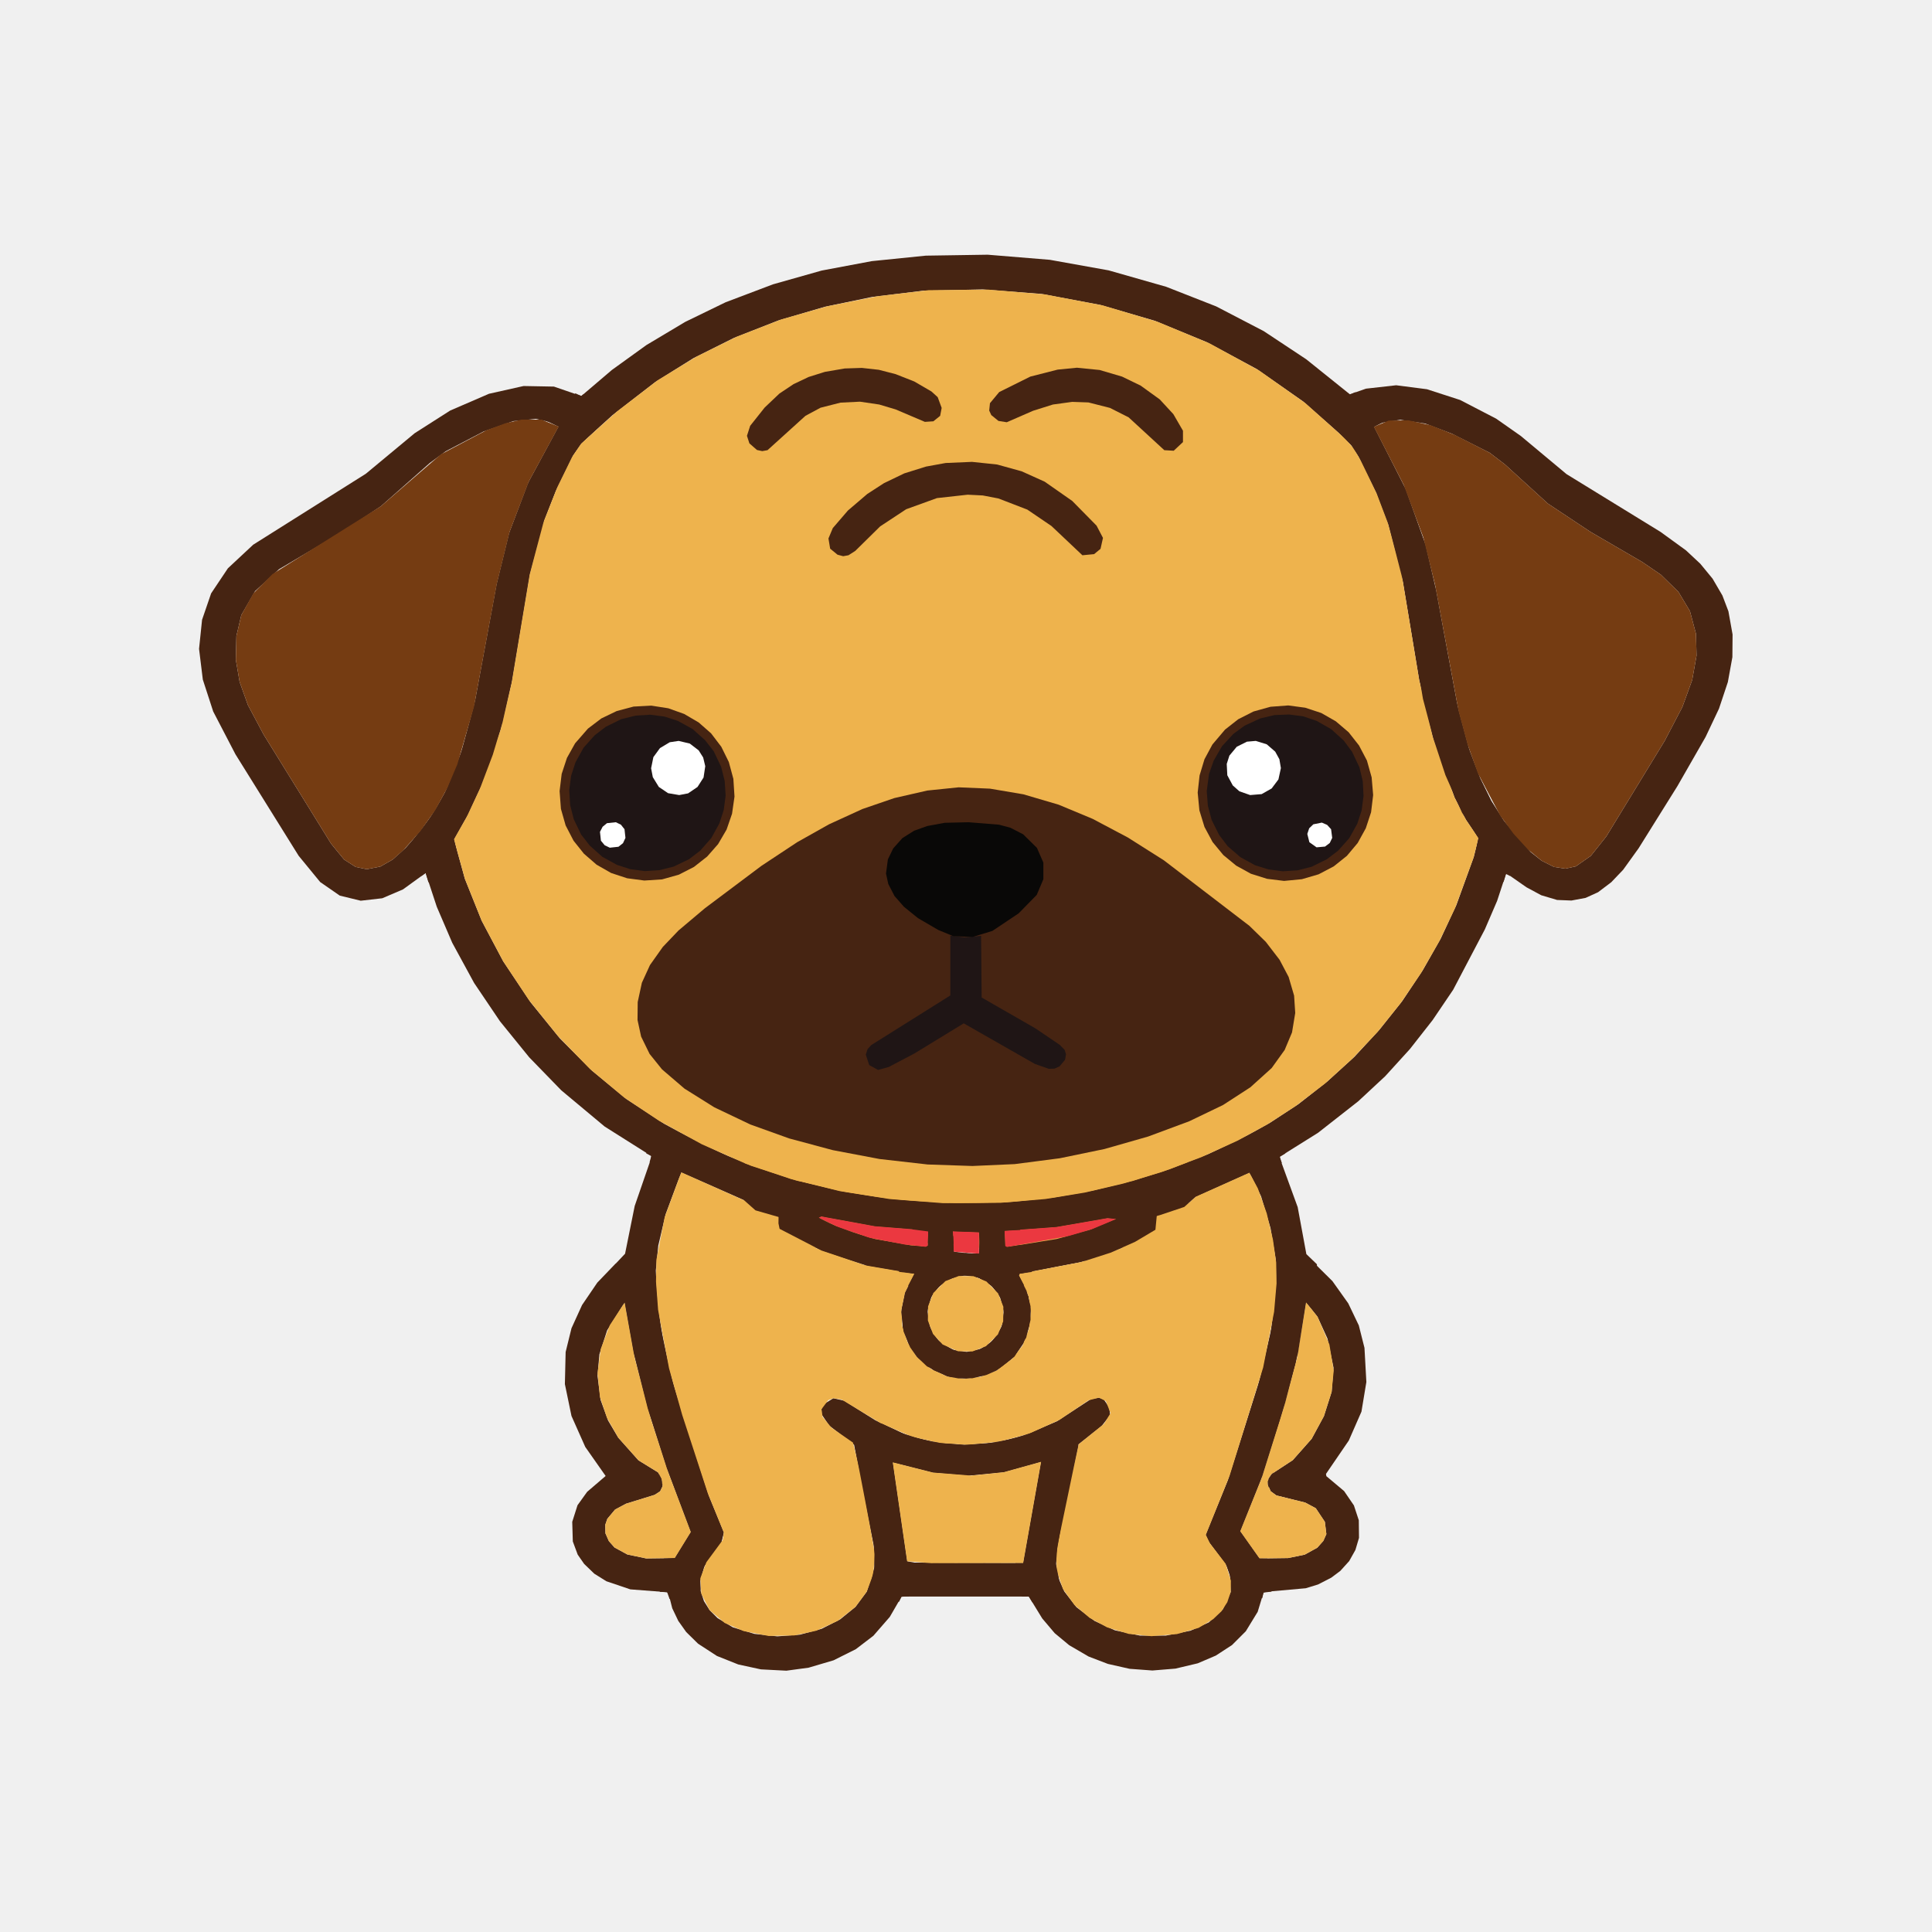
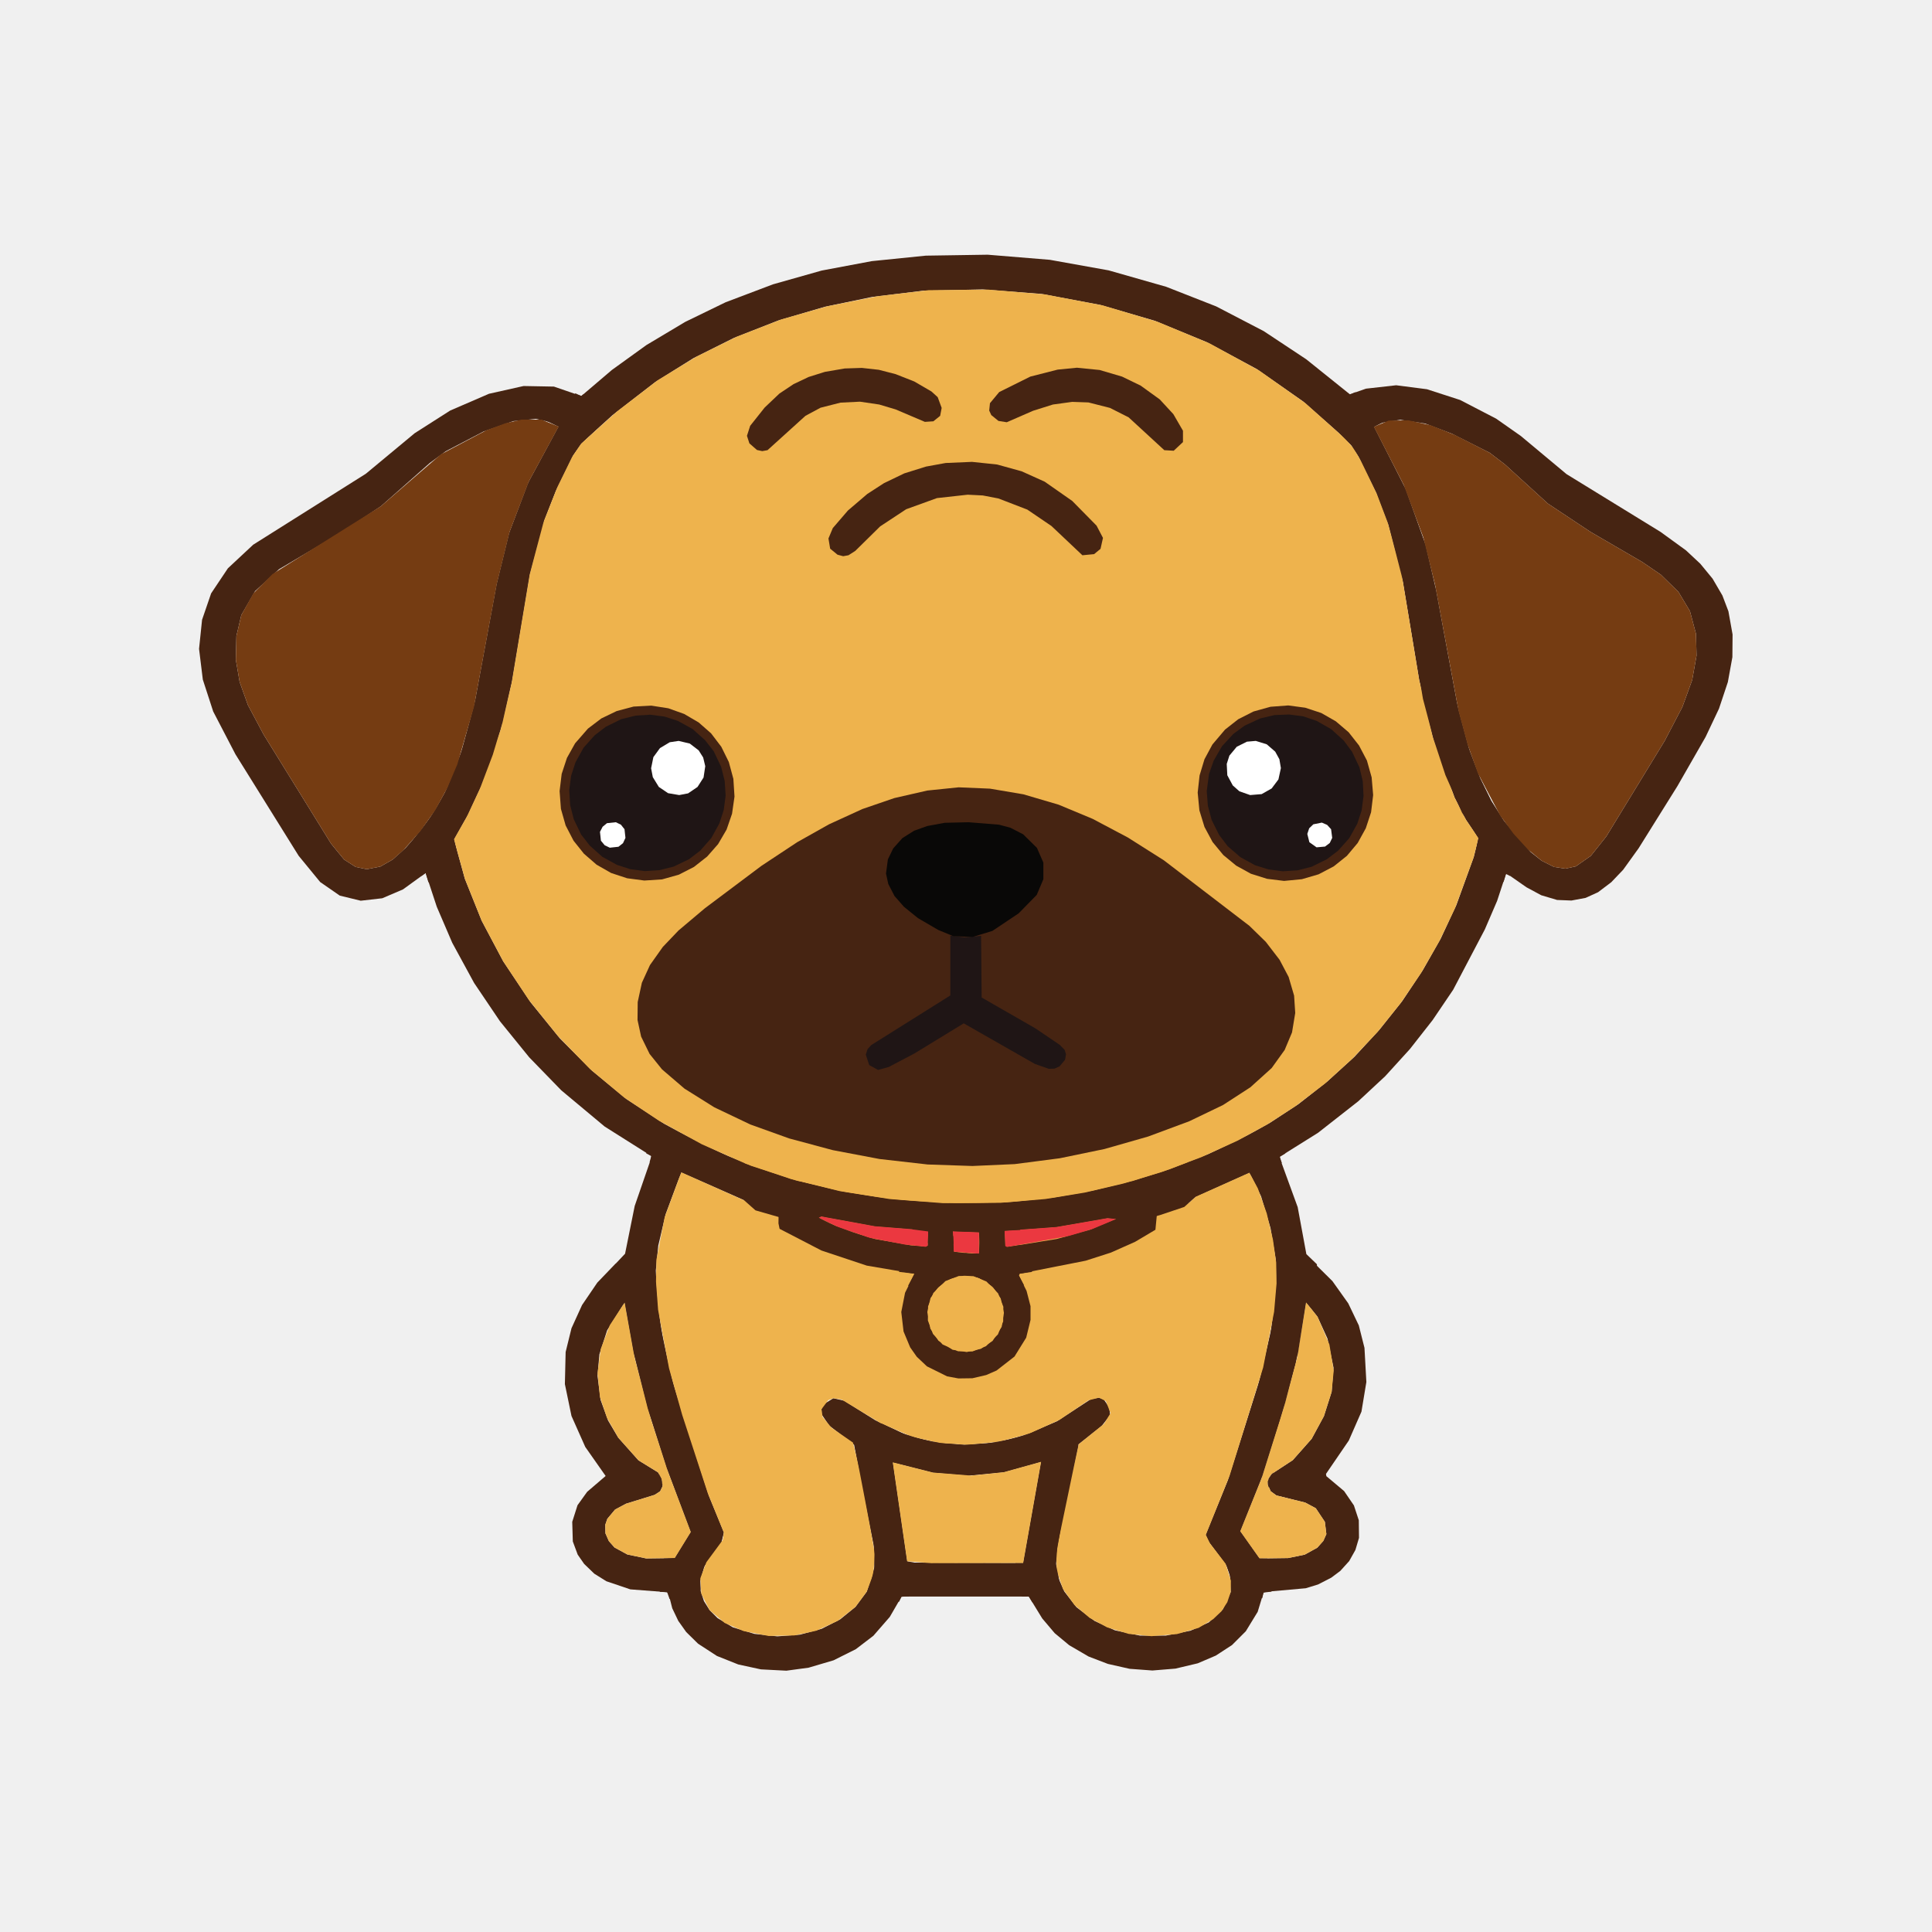
<svg xmlns="http://www.w3.org/2000/svg" width="1024" height="1024" viewBox="0 0 1024 1024">
  <g id="body">
    <path data-role="outline" fill="#462412" d="M326.2 669.8 L316.6 679.8 L308.5 691.7 L302.9 704.0 L299.8 716.6 L299.4 733.6 L302.9 750.5 L310.2 766.9 L321.0 782.3 L311.2 790.7 L306.1 797.8 L303.3 806.6 L303.6 817.0 L306.2 824.0 L309.6 828.9 L315.0 834.1 L321.4 838.1 L334.1 842.4 L353.6 843.9 L354.9 847.5 L362.3 846.8 L371.2 842.5 L371.2 836.5 L372.9 830.8 L382.3 817.6 L383.6 812.2 L375.6 792.7 L356.1 731.0 L349.8 701.6 L347.6 676.6 L342.6 672.2 L336.9 669.6 L330.7 668.9 L326.2 669.8ZM321.8 705.1 L331.1 690.3 L335.9 717.1 L343.3 746.4 L353.4 778.0 L366.2 812.0 L357.7 825.8 L342.5 826.0 L332.5 823.9 L325.7 820.2 L322.7 816.8 L320.9 812.7 L320.8 808.2 L321.9 805.0 L326.0 800.1 L331.8 797.0 L347.0 792.3 L349.9 790.4 L351.2 787.7 L350.6 783.8 L348.8 780.4 L338.4 774.0 L327.7 762.0 L322.3 752.9 L318.3 741.9 L316.7 729.2 L317.7 717.8 L321.8 705.1Z" />
    <path data-role="fur" fill="#eeb34d" d="M331.1 690.3 L323.2 702.4 L318.4 715.0 L316.7 727.8 L318.0 740.5 L321.7 751.5 L327.7 762.0 L338.4 774.0 L348.8 780.4 L350.6 783.8 L351.2 787.7 L349.9 790.4 L347.0 792.3 L331.8 797.0 L326.0 800.1 L321.9 805.0 L320.8 808.2 L320.9 812.7 L322.7 816.8 L325.7 820.2 L332.5 823.9 L342.5 826.0 L357.7 825.8 L366.2 812.0 L354.4 780.9 L345.0 752.2 L336.5 720.1 L331.1 690.3Z" />
    <path data-role="outline" fill="#462412" d="M669.0 847.1 L669.7 844.1 L670.9 843.7 L692.1 841.8 L698.6 839.8 L705.6 836.2 L710.4 832.6 L715.1 827.4 L718.4 821.5 L720.3 815.1 L720.2 805.8 L717.6 797.9 L712.4 790.3 L703.0 782.4 L702.8 781.2 L714.9 763.5 L721.6 748.2 L724.2 732.5 L723.2 714.4 L720.2 702.5 L714.6 690.8 L706.2 679.0 L696.2 669.1 L686.0 669.7 L680.4 672.3 L676.7 675.5 L674.5 701.2 L668.3 729.1 L651.2 783.6 L639.1 813.5 L640.5 816.8 L650.3 830.1 L652.2 836.3 L652.5 841.3 L661.2 846.5 L669.0 847.1ZM686.7 722.9 L692.2 690.2 L698.3 697.9 L703.6 709.5 L706.8 724.9 L705.8 737.7 L701.7 750.6 L695.2 762.6 L685.2 773.9 L673.9 781.3 L672.3 783.7 L671.9 786.8 L673.5 790.4 L676.5 792.6 L691.8 796.4 L697.4 799.4 L702.2 806.6 L703.0 813.1 L701.4 816.7 L698.2 820.3 L691.5 824.0 L682.7 825.8 L667.5 826.0 L657.3 811.6 L668.0 785.0 L678.2 753.5 L686.7 722.9Z" />
    <path data-role="fur" fill="#eeb34d" d="M692.2 690.2 L687.4 720.0 L680.3 746.3 L668.6 783.6 L657.3 811.6 L667.5 826.0 L682.7 825.8 L691.5 824.0 L698.2 820.3 L701.4 816.7 L703.0 813.1 L702.2 806.6 L697.4 799.4 L691.8 796.4 L676.5 792.6 L673.5 790.4 L671.9 786.8 L672.3 783.7 L673.9 781.3 L685.2 773.9 L695.2 762.6 L701.7 750.6 L705.8 737.7 L706.9 726.4 L704.6 712.6 L698.3 697.9 L692.2 690.2Z" />
    <path data-role="outline" fill="#462412" d="M342.5 611.3 L345.2 612.7 L345.1 614.0 L336.4 639.2 L331.3 664.5 L326.3 669.8 L327.3 694.9 L331.1 690.3 L335.9 717.1 L343.3 746.4 L353.4 778.0 L366.2 812.0 L357.7 825.8 L351.8 826.1 L349.8 835.4 L349.7 843.7 L353.6 843.9 L354.4 844.9 L356.3 852.4 L359.5 859.1 L363.7 865.0 L370.0 871.2 L380.0 877.7 L391.3 882.2 L403.3 884.8 L416.8 885.5 L428.6 883.9 L441.8 880.0 L453.6 874.1 L462.9 867.0 L471.6 857.0 L477.8 846.3 L481.7 846.1 L484.9 832.4 L485.2 828.3 L480.8 827.5 L473.2 775.1 L494.5 780.5 L513.2 782.1 L532.0 780.3 L551.8 774.8 L542.3 828.4 L538.2 828.4 L539.8 840.3 L541.7 846.2 L545.3 846.2 L552.4 857.8 L559.0 865.6 L566.7 872.0 L577.0 878.0 L587.2 881.9 L598.7 884.5 L610.8 885.4 L623.0 884.4 L634.8 881.6 L644.4 877.5 L653.0 871.9 L660.3 864.6 L666.6 854.3 L669.7 844.1 L673.9 843.6 L674.0 837.7 L671.7 826.1 L667.5 826.0 L657.3 811.6 L669.1 782.2 L681.2 743.4 L688.0 717.0 L692.2 690.2 L696.9 695.6 L697.9 684.6 L698.0 670.1 L692.4 664.7 L687.8 639.8 L678.5 614.3 L678.3 613.1 L681.3 611.3 L675.3 604.6 L670.0 601.6 L664.4 600.2 L641.0 611.5 L616.3 621.0 L602.7 632.4 L587.6 641.1 L573.3 646.5 L555.7 650.8 L587.0 645.6 L591.7 646.1 L580.1 651.1 L561.4 656.4 L532.8 661.1 L532.4 655.2 L527.4 658.0 L523.0 662.6 L520.8 666.3 L519.1 671.0 L518.6 677.0 L525.1 681.0 L529.8 686.8 L532.0 694.2 L531.3 701.9 L528.9 707.3 L523.8 712.7 L518.5 715.5 L512.4 716.6 L506.4 715.9 L499.6 712.6 L495.4 708.2 L492.1 701.4 L491.6 693.9 L493.9 686.7 L498.7 680.8 L506.1 676.8 L505.9 671.6 L503.9 665.4 L500.2 660.2 L496.9 657.4 L492.0 654.9 L491.8 660.3 L490.9 660.9 L477.9 659.4 L459.7 655.7 L441.7 649.4 L433.9 645.4 L435.3 644.7 L465.0 650.0 L450.9 645.8 L437.9 640.4 L419.7 630.0 L411.8 622.7 L385.7 612.8 L359.4 599.9 L354.0 601.0 L348.3 604.1 L343.7 608.7 L342.5 611.3ZM352.8 643.6 L361.1 621.3 L394.1 635.9 L405.4 646.1 L412.8 651.1 L425.9 658.5 L439.5 664.5 L460.8 671.1 L484.7 675.1 L479.7 685.2 L477.8 693.9 L478.5 704.2 L481.7 712.8 L486.9 720.2 L495.1 726.6 L503.5 729.9 L512.4 730.7 L522.7 728.8 L530.9 724.8 L537.7 719.0 L542.7 711.7 L545.6 702.8 L546.4 693.7 L545.1 686.9 L540.0 676.0 L540.4 675.1 L572.6 669.0 L595.3 661.2 L615.2 649.9 L633.0 634.7 L662.2 621.5 L668.4 634.1 L673.4 650.9 L676.2 667.7 L676.4 683.3 L673.4 707.1 L666.7 735.0 L650.7 785.1 L639.1 813.5 L641.3 818.0 L649.6 828.8 L651.9 834.7 L652.3 843.8 L648.2 852.9 L640.7 859.9 L631.0 864.3 L617.9 866.9 L604.2 866.9 L590.9 864.1 L580.1 859.1 L570.5 851.8 L564.1 843.5 L561.1 836.7 L559.6 828.5 L563.7 801.2 L571.7 765.5 L583.9 755.8 L588.4 750.1 L587.9 745.9 L585.0 741.7 L582.5 740.8 L578.3 741.5 L560.2 753.3 L542.3 761.0 L527.7 764.5 L511.2 765.8 L494.8 764.3 L480.3 760.5 L464.0 752.8 L447.4 742.4 L441.7 741.1 L436.7 744.2 L435.4 746.9 L435.5 749.7 L439.5 755.6 L452.7 765.8 L463.1 818.9 L463.4 831.3 L459.4 843.6 L453.4 851.7 L445.3 858.3 L435.5 863.3 L424.0 866.4 L412.0 867.3 L399.9 866.0 L388.4 862.5 L380.3 857.6 L376.1 853.4 L373.1 848.6 L371.4 843.4 L371.1 837.9 L373.6 829.4 L382.3 817.6 L383.6 812.2 L375.6 792.7 L358.5 739.8 L351.9 713.4 L348.3 689.7 L347.6 673.4 L348.9 660.2 L352.8 643.6ZM351.2 787.4 L350.6 783.8 L349.1 780.9 L351.2 787.4ZM674.9 780.3 L671.9 785.2 L672.3 788.4 L674.9 780.3Z" />
    <path data-role="fur" fill="#eeb34d" d="M403.4 561.3 L397.7 582.1 L394.6 600.2 L394.4 636.2 L361.1 621.3 L352.3 645.1 L347.9 667.7 L347.7 679.3 L348.8 694.2 L354.6 725.2 L361.6 750.0 L375.1 791.3 L383.6 812.2 L383.1 816.2 L374.4 828.0 L371.2 836.5 L371.7 844.7 L376.1 853.4 L384.1 860.2 L394.1 864.5 L407.4 867.1 L421.1 866.8 L432.7 864.3 L444.0 859.1 L453.4 851.7 L459.4 843.6 L462.9 834.2 L463.7 823.7 L456.7 783.3 L452.1 764.6 L440.7 756.7 L436.0 751.0 L435.4 746.9 L439.0 742.1 L441.7 741.1 L446.1 741.8 L466.6 754.2 L483.1 761.4 L497.8 764.8 L512.7 765.8 L529.2 764.2 L545.2 760.0 L561.5 752.6 L576.9 742.2 L582.5 740.8 L586.1 742.6 L588.6 749.0 L585.1 754.7 L571.7 765.5 L563.7 801.2 L559.9 823.4 L560.0 832.3 L563.4 842.2 L569.5 850.7 L577.5 857.5 L586.7 862.5 L598.2 866.0 L610.3 867.2 L623.8 866.1 L635.3 862.8 L643.1 858.1 L647.4 854.0 L650.5 849.2 L652.3 843.8 L652.4 837.8 L649.6 828.8 L641.3 818.0 L639.1 813.5 L651.7 782.2 L669.5 724.8 L675.3 695.3 L676.6 680.3 L676.4 669.1 L674.7 657.1 L671.4 643.1 L666.7 629.9 L662.2 621.5 L633.8 634.2 L629.7 637.9 L629.4 598.7 L625.4 577.0 L620.1 561.5 L403.4 561.3ZM595.2 661.3 L572.6 669.0 L540.4 675.1 L540.0 676.0 L545.1 686.9 L546.4 695.1 L545.3 704.5 L542.0 713.1 L536.7 720.0 L528.2 726.4 L519.8 729.7 L511.0 730.8 L502.0 729.5 L493.8 725.8 L485.9 719.1 L481.0 711.4 L478.2 702.8 L477.8 693.9 L479.7 685.2 L484.7 675.1 L457.9 670.4 L431.8 661.3 L595.2 661.3Z" />
+     <path data-role="fur" fill="#eeb34d" d="M478.4 678.4 L474.3 690.2 L474.0 701.7 L477.3 713.0 L482.8 721.6 L490.4 728.4 L500.8 733.3 L511.0 734.8 L522.3 733.2 L530.1 729.9 L537.2 725.0 L542.8 719.1 L547.0 711.9 L549.6 703.6 L550.4 695.0 L549.3 687.1 L545.8 678.3 L564.8 674.9 L580.6 670.9 L594.3 666.0 L606.1 660.3 L616.0 653.6 L617.2 646.5 L616.1 638.9 L614.0 633.9 L610.1 628.3 L604.4 623.8 L600.0 622.0 L563.9 630.0 L530.1 633.6 L503.0 633.8 L476.3 632.0 L450.1 628.2 L424.0 622.3 L418.7 624.9 L413.7 629.9 L410.0 636.5 L408.7 641.7 L408.8 649.7 L410.7 654.5 L425.5 662.7 L440.9 669.3 L459.9 675.0 L478.4 678.4Z" />
    <path data-role="outline" fill="#462412" d="M476.5 849.0 L477.8 846.3 L479.2 846.2 L545.3 846.2 L547.2 849.3 L552.4 847.4 L557.5 843.6 L561.5 838.0 L559.7 829.3 L560.4 819.5 L571.5 766.2 L567.6 760.2 L562.7 756.3 L558.2 754.4 L546.6 759.5 L535.1 763.0 L523.2 765.1 L511.2 765.8 L499.3 765.0 L487.5 762.7 L477.5 759.4 L467.2 754.5 L458.4 759.5 L453.2 767.5 L463.4 820.5 L463.6 829.9 L461.9 837.7 L465.2 842.2 L469.1 845.6 L476.5 849.0ZM480.8 827.5 L473.2 775.1 L494.5 780.5 L513.2 782.1 L532.0 780.3 L551.8 774.8 L542.3 828.4 L481.7 828.2 L480.8 827.5Z" />
    <path data-role="fur" fill="#eeb34d" d="M473.2 775.1 L480.8 827.5 L493.6 828.5 L542.3 828.4 L551.8 774.8 L532.0 780.3 L514.7 782.1 L494.5 780.5 L473.2 775.1Z" />
  </g>
  <g id="neck-accessory">
    <path data-role="outline" fill="#462412" d="M507.4 637.8 L484.8 636.8 L464.0 634.5 L443.6 631.0 L424.1 626.3 L418.1 630.9 L414.6 636.1 L412.7 642.1 L412.6 648.4 L413.2 651.3 L435.4 662.8 L459.4 670.8 L484.7 675.1 L481.3 681.5 L493.1 682.3 L498.5 680.9 L504.9 677.2 L509.0 673.1 L512.0 667.3 L512.8 664.3 L505.5 663.4 L505.0 652.6 L513.5 652.9 L512.0 644.7 L507.4 637.8ZM437.2 647.5 L433.9 645.4 L435.3 644.7 L463.7 649.9 L491.2 652.1 L492.0 652.7 L491.8 660.3 L490.9 660.9 L482.5 660.0 L463.8 656.7 L451.7 653.2 L437.2 647.5Z" />
    <path data-role="collar" fill="#eb3840" d="M433.9 645.4 L444.7 650.6 L461.1 656.1 L479.4 659.6 L490.9 660.9 L491.8 660.3 L492.0 652.7 L491.2 652.1 L463.7 649.9 L435.3 644.7 L433.9 645.4Z" />
    <path data-role="outline" fill="#462412" d="M599.8 626.1 L579.3 631.1 L558.6 634.8 L537.8 637.1 L516.5 637.9 L512.5 644.2 L510.9 652.9 L518.9 653.1 L519.4 663.5 L518.9 664.5 L511.4 664.2 L513.9 671.3 L518.6 677.2 L525.3 681.2 L533.6 682.5 L542.8 681.3 L540.0 676.0 L540.4 675.1 L575.4 668.2 L588.8 663.9 L601.6 658.2 L612.4 651.8 L613.1 644.5 L611.7 638.2 L608.4 632.5 L603.9 628.3 L599.8 626.1ZM532.8 661.1 L532.4 652.3 L559.9 650.3 L587.0 645.6 L591.7 646.1 L577.2 652.1 L560.0 656.7 L532.8 661.1Z" />
    <path data-role="collar" fill="#eb3840" d="M532.4 652.3 L532.8 661.1 L567.2 655.0 L580.1 651.1 L591.7 646.1 L587.0 645.6 L559.9 650.3 L532.4 652.3Z" />
    <path data-role="outline" fill="#462412" d="M533.3 637.4 L512.0 637.9 L490.1 637.2 L485.6 643.5 L483.6 651.6 L492.0 652.7 L491.8 660.3 L490.9 660.9 L483.9 660.2 L485.1 670.0 L490.3 678.5 L496.5 683.0 L502.4 678.3 L509.7 676.1 L514.4 676.2 L520.2 677.8 L524.0 680.1 L527.9 683.9 L533.3 680.3 L537.3 675.5 L539.5 670.9 L540.8 659.9 L532.8 661.1 L532.4 652.3 L540.8 651.9 L538.1 643.4 L533.3 637.4ZM505.5 663.4 L505.0 652.6 L518.9 653.1 L519.5 654.1 L518.9 664.5 L506.5 664.1 L505.5 663.4Z" />
    <path data-role="collar" fill="#eb3840" d="M505.0 652.6 L505.5 663.4 L518.9 664.5 L518.9 653.1 L505.0 652.6Z" />
    <path data-role="outline" fill="#462412" d="M496.1 657.6 L484.2 664.9 L476.4 674.1 L484.7 675.1 L479.7 685.2 L477.7 695.4 L478.9 705.7 L482.4 714.1 L485.9 719.1 L491.3 724.2 L502.0 729.5 L508.0 730.6 L515.4 730.5 L522.7 728.8 L528.2 726.4 L537.7 719.0 L543.9 709.0 L546.2 699.6 L546.2 692.3 L544.1 684.2 L540.0 676.0 L540.4 675.1 L547.1 674.1 L542.0 667.5 L536.3 662.5 L529.7 658.6 L522.4 655.9 L519.4 655.2 L518.9 664.5 L506.5 664.1 L505.5 663.4 L505.2 655.1 L496.1 657.6ZM503.8 677.7 L511.3 676.0 L518.8 677.2 L526.2 682.0 L530.4 688.2 L532.1 695.8 L530.9 703.3 L526.1 710.7 L519.9 714.9 L512.4 716.6 L504.9 715.4 L497.4 710.6 L493.1 704.2 L491.5 695.4 L493.2 688.0 L497.6 681.8 L503.8 677.7Z" />
    <path data-role="collar" fill="#eeb34d" d="M508.2 676.3 L501.1 679.0 L494.7 685.3 L491.9 692.4 L491.8 699.9 L494.5 707.0 L499.6 712.6 L507.8 716.2 L515.4 716.3 L522.6 713.5 L528.9 707.3 L531.7 700.4 L531.8 692.6 L529.0 685.5 L522.8 679.2 L515.9 676.4 L508.2 676.3Z" />
  </g>
  <g id="head">
    <path data-role="outline" fill="#462412" d="M490.7 135.5 L462.1 138.4 L435.5 143.4 L409.7 150.7 L384.6 160.2 L363.2 170.6 L342.6 182.9 L324.3 196.1 L308.1 209.9 L305.0 208.5 L291.1 221.8 L290.0 223.3 L296.1 226.1 L279.7 256.6 L269.7 283.4 L263.3 309.6 L252.1 370.3 L245.3 396.5 L235.8 420.3 L228.2 433.2 L219.1 444.9 L219.3 447.3 L223.4 464.3 L225.6 462.7 L231.5 480.6 L239.7 499.7 L251.3 521.0 L265.0 541.3 L280.5 560.4 L297.5 577.9 L320.5 597.1 L345.2 612.7 L344.3 616.0 L359.7 624.4 L361.1 621.3 L394.1 635.9 L400.4 641.5 L428.5 649.6 L458.9 655.5 L443.2 650.0 L433.9 645.4 L435.3 644.7 L463.7 649.9 L491.2 652.1 L492.0 652.7 L491.8 658.8 L505.4 659.3 L505.0 652.6 L518.9 653.1 L519.4 659.3 L532.4 658.9 L532.4 652.3 L559.9 650.3 L587.0 645.6 L591.7 646.1 L578.6 651.6 L564.4 655.7 L590.0 650.8 L614.9 644.0 L627.7 639.7 L633.8 634.2 L662.2 621.5 L664.1 624.5 L679.4 616.4 L678.3 613.1 L698.6 600.4 L719.9 583.7 L734.2 570.4 L747.3 556.0 L759.3 540.7 L770.2 524.6 L787.0 492.6 L793.5 477.5 L798.2 463.2 L800.4 464.3 L804.1 452.3 L805.1 445.3 L797.6 435.9 L790.4 424.5 L784.5 412.5 L779.1 398.7 L771.7 371.1 L761.1 312.8 L755.2 287.8 L744.6 258.4 L728.2 226.2 L733.8 223.5 L727.2 216.4 L718.3 207.9 L715.6 209.1 L692.3 190.4 L669.8 175.5 L644.6 162.4 L618.1 152.0 L587.6 143.3 L556.4 137.7 L523.5 135.0 L490.7 135.5ZM489.2 154.1 L520.8 153.4 L552.1 155.8 L583.1 161.6 L612.0 170.0 L639.7 181.4 L666.1 195.6 L690.7 212.8 L712.1 231.7 L716.9 236.7 L721.7 244.8 L729.6 261.3 L735.5 276.7 L742.9 304.2 L752.2 360.4 L759.4 390.5 L770.9 422.6 L777.0 434.5 L783.6 444.2 L781.1 454.3 L771.9 479.7 L763.6 497.5 L754.0 514.4 L743.2 530.6 L731.1 545.8 L717.9 560.1 L703.5 573.2 L688.2 585.2 L673.1 595.1 L657.3 603.9 L639.6 612.1 L620.0 619.7 L599.8 626.1 L579.3 631.1 L558.6 634.8 L531.8 637.5 L502.9 637.7 L474.4 635.8 L447.9 631.9 L422.0 625.7 L398.1 617.9 L374.8 607.9 L352.0 595.6 L332.0 582.5 L313.8 567.5 L296.7 550.3 L281.2 531.2 L266.7 509.5 L255.3 488.0 L246.4 465.8 L240.6 444.8 L247.2 433.2 L254.2 418.3 L265.2 387.1 L271.1 362.2 L280.7 304.5 L287.4 278.4 L295.7 257.4 L303.0 242.5 L308.0 235.1 L324.7 220.0 L347.3 202.5 L367.6 189.8 L389.0 179.1 L412.7 169.8 L437.2 162.6 L462.2 157.4 L489.2 154.1Z" />
    <path data-role="fur" fill="#eeb34d" d="M492.2 153.8 L465.2 157.0 L438.6 162.3 L414.1 169.3 L390.4 178.5 L369.0 189.1 L348.5 201.6 L327.0 218.1 L308.0 235.1 L303.0 242.5 L295.7 257.4 L287.4 278.4 L280.7 304.5 L271.1 362.2 L265.2 387.1 L254.2 418.3 L247.2 433.2 L240.6 444.8 L246.4 465.8 L255.3 488.0 L266.7 509.5 L280.3 530.0 L295.7 549.1 L312.6 566.5 L330.8 581.7 L349.4 594.1 L372.0 606.5 L395.3 616.8 L419.2 624.9 L445.0 631.3 L471.4 635.5 L499.8 637.7 L530.3 637.5 L554.1 635.5 L574.9 632.1 L595.4 627.3 L615.7 621.2 L636.8 613.3 L655.9 604.6 L671.8 595.9 L686.9 586.1 L702.4 574.2 L716.8 561.1 L730.1 547.0 L742.3 531.8 L753.2 515.7 L762.9 498.8 L771.3 481.1 L781.1 454.3 L783.6 444.2 L777.0 434.5 L770.9 422.6 L759.4 390.5 L752.2 360.4 L742.9 304.2 L735.5 276.7 L730.2 262.7 L722.5 246.3 L717.6 237.8 L713.2 232.7 L691.9 213.7 L667.4 196.4 L641.1 182.0 L613.4 170.5 L584.6 161.9 L553.6 156.0 L523.7 153.5 L492.2 153.8Z" />
  </g>
  <g id="head-spots">
    <path data-role="line" fill="#462412" d="M501.2 245.4 L490.8 247.3 L479.3 250.9 L468.5 256.1 L459.7 261.8 L449.4 270.6 L441.4 279.9 L439.1 285.4 L440.0 290.8 L443.9 294.0 L446.9 294.8 L449.7 294.3 L453.3 292.0 L466.5 279.0 L480.3 269.9 L496.6 264.0 L512.9 262.2 L520.9 262.6 L529.2 264.2 L544.5 270.1 L557.3 278.8 L573.7 294.3 L579.9 293.7 L583.3 290.9 L584.6 285.1 L581.2 278.6 L568.3 265.5 L553.7 255.3 L541.5 249.8 L528.5 246.2 L515.2 244.8 L501.2 245.4Z" />
    <path data-role="line" fill="#462412" d="M560.6 195.9 L546.1 199.6 L529.6 207.8 L524.7 213.7 L524.3 217.6 L525.4 220.0 L529.2 223.1 L533.6 223.8 L547.6 217.7 L558.1 214.4 L568.3 213.0 L576.9 213.3 L588.3 216.2 L598.2 221.2 L617.1 238.6 L622.1 238.9 L627.0 234.3 L627.0 228.3 L621.9 219.5 L614.7 211.7 L604.6 204.4 L594.7 199.6 L582.8 196.1 L570.8 194.9 L560.6 195.9Z" />
    <path data-role="line" fill="#462412" d="M447.7 195.3 L437.2 197.1 L428.6 199.8 L420.6 203.6 L413.1 208.6 L405.3 216.0 L397.6 225.7 L395.9 231.0 L397.2 235.0 L401.2 238.5 L404.0 239.1 L406.8 238.6 L426.9 220.4 L434.9 216.1 L445.5 213.4 L455.8 212.9 L466.0 214.4 L474.7 217.0 L490.2 223.6 L494.7 223.3 L498.3 220.4 L499.1 216.2 L497.0 210.5 L493.7 207.5 L484.6 202.2 L474.7 198.3 L465.8 196.0 L456.8 195.0 L447.7 195.3Z" />
  </g>
  <g id="muzzle">
    <path data-role="spot" fill="#462412" d="M508.1 417.3 L491.5 419.0 L474.0 423.0 L457.1 428.8 L439.4 436.9 L422.5 446.4 L403.6 458.9 L373.6 481.4 L359.6 493.2 L351.3 501.9 L344.5 511.5 L340.2 520.9 L338.0 531.1 L337.9 540.6 L339.8 549.4 L344.3 558.6 L350.9 566.8 L362.8 577.0 L378.6 586.9 L397.7 596.0 L418.3 603.4 L441.4 609.6 L466.2 614.3 L491.7 617.2 L515.4 618.0 L537.8 617.0 L561.7 613.9 L585.4 609.0 L608.5 602.4 L630.3 594.3 L648.2 585.7 L662.7 576.3 L674.0 566.1 L680.9 556.5 L684.8 547.2 L686.5 536.9 L685.9 527.7 L683.0 517.8 L678.2 508.7 L670.9 499.2 L662.2 490.7 L616.9 456.0 L597.8 443.9 L579.1 434.0 L561.1 426.5 L542.4 421.0 L524.7 418.0 L508.1 417.3Z" />
  </g>
  <g id="mouth">
    <path data-role="line" fill="#1f1515" d="M503.7 495.9 L503.7 527.6 L461.8 553.9 L459.8 556.1 L458.9 559.0 L460.7 564.5 L465.4 567.1 L471.1 565.5 L484.6 558.4 L510.8 542.4 L548.5 563.9 L555.9 566.5 L558.9 566.4 L561.6 565.2 L564.5 561.7 L565.0 558.8 L564.3 556.5 L561.7 553.8 L548.7 545.0 L520.3 528.7 L520.0 496.0 L511.2 496.8 L503.7 495.9Z" />
  </g>
  <g id="nose">
    <path data-role="line" fill="#090807" d="M505.3 496.2 L515.5 496.6 L526.0 493.4 L539.9 484.1 L549.5 474.3 L553.0 466.0 L553.0 457.2 L549.6 449.4 L542.3 442.2 L535.5 438.7 L529.5 437.1 L513.3 435.8 L500.7 436.1 L491.5 437.8 L484.5 440.3 L478.3 444.2 L473.4 449.7 L470.6 455.5 L469.6 463.0 L470.8 468.5 L474.1 474.9 L479.1 480.6 L486.5 486.6 L497.3 492.9 L505.3 496.2Z" />
  </g>
  <g id="eyes">
    <path data-role="eye" fill="#462412" d="M673.4 374.6 L664.4 377.1 L656.3 381.2 L649.3 386.7 L642.6 394.6 L638.4 402.4 L635.8 411.0 L634.8 420.1 L635.7 429.5 L638.4 438.3 L642.7 446.3 L648.4 453.2 L655.2 458.8 L663.0 463.1 L671.6 465.8 L680.6 466.9 L690.0 466.0 L698.9 463.4 L706.9 459.2 L713.9 453.6 L719.6 446.8 L723.9 439.0 L726.7 430.5 L727.8 421.4 L727.0 412.0 L724.5 403.1 L720.3 395.1 L714.8 388.1 L708.0 382.3 L700.3 377.9 L691.8 375.1 L682.8 373.9 L673.4 374.6Z" />
    <path data-role="eye" fill="#1f1515" d="M675.5 379.0 L667.9 380.8 L659.7 384.6 L653.7 389.0 L647.7 395.5 L643.3 403.1 L640.8 410.2 L639.6 419.3 L640.2 427.1 L642.2 434.6 L646.2 442.6 L650.7 448.5 L657.4 454.3 L665.2 458.6 L672.3 460.8 L679.9 461.8 L687.7 461.3 L695.2 459.4 L703.3 455.4 L709.2 450.9 L715.1 444.3 L719.4 436.6 L721.7 429.5 L722.7 421.9 L722.3 414.1 L720.5 406.6 L716.6 398.4 L712.2 392.5 L705.6 386.5 L697.9 382.1 L690.8 379.7 L683.3 378.7 L675.5 379.0Z" />
    <path data-role="eye" fill="white" d="M660.9 393.1 L655.5 395.8 L651.6 400.5 L650.2 404.9 L650.5 410.9 L653.4 416.3 L656.9 419.4 L662.6 421.4 L668.7 420.9 L674.0 417.9 L677.6 413.1 L678.9 407.1 L678.1 402.4 L675.9 398.4 L671.4 394.5 L665.6 392.7 L660.9 393.1Z" />
    <path data-role="eye" fill="white" d="M696.1 436.9 L693.9 439.0 L692.9 442.0 L694.0 446.4 L697.8 449.1 L702.3 448.7 L704.8 446.8 L706.1 444.1 L705.5 439.5 L703.4 437.2 L700.6 436.0 L696.1 436.9Z" />
    <path data-role="eye" fill="#462412" d="M335.8 374.5 L326.8 376.9 L318.7 380.8 L311.6 386.2 L304.8 394.0 L300.5 401.7 L297.7 410.2 L296.6 419.3 L297.3 428.7 L299.8 437.5 L304.0 445.6 L309.5 452.5 L316.2 458.3 L323.9 462.7 L332.4 465.5 L341.5 466.7 L350.9 466.1 L359.8 463.6 L367.8 459.5 L374.8 454.0 L380.6 447.4 L385.1 439.7 L388.0 431.3 L389.3 422.2 L388.7 412.8 L386.3 403.9 L382.3 395.8 L376.9 388.7 L370.3 382.9 L362.6 378.4 L354.2 375.4 L345.2 374.0 L335.8 374.5Z" />
    <path data-role="eye" fill="#1f1515" d="M336.8 379.3 L329.2 381.2 L321.1 385.2 L315.2 389.7 L309.3 396.3 L305.0 404.1 L302.7 411.2 L301.7 418.8 L302.2 426.7 L304.1 434.2 L308.0 442.3 L312.6 448.2 L319.2 454.1 L327.0 458.4 L334.1 460.7 L341.7 461.7 L349.5 461.2 L357.1 459.3 L365.2 455.4 L371.1 450.9 L377.0 444.2 L381.3 436.4 L383.6 429.3 L384.6 421.7 L384.1 413.9 L382.2 406.4 L378.3 398.2 L373.7 392.3 L367.1 386.4 L359.3 382.1 L352.2 379.8 L344.6 378.8 L336.8 379.3Z" />
    <path data-role="eye" fill="white" d="M355.0 393.4 L349.8 396.5 L346.3 401.3 L345.1 407.2 L346.0 411.9 L349.2 417.1 L354.1 420.4 L360.0 421.4 L364.7 420.5 L369.7 417.1 L372.9 412.1 L373.8 406.1 L372.7 401.5 L370.3 397.7 L365.6 394.1 L359.7 392.7 L355.0 393.4Z" />
    <path data-role="eye" fill="white" d="M321.7 436.3 L319.4 438.2 L318.0 440.9 L318.5 445.6 L320.5 448.0 L323.2 449.3 L327.8 448.8 L330.2 446.9 L331.5 444.1 L331.0 439.5 L329.1 437.1 L326.4 435.8 L321.7 436.3Z" />
  </g>
  <g id="ears">
    <path data-role="outline" fill="#462412" d="M796.9 467.5 L798.2 463.2 L799.2 463.4 L809.1 470.3 L816.9 474.5 L825.3 477.0 L832.9 477.3 L840.4 475.9 L847.0 472.9 L854.0 467.6 L860.3 461.0 L868.5 449.6 L889.1 416.6 L904.0 390.6 L911.1 375.6 L915.8 361.5 L918.2 348.3 L918.3 336.3 L916.1 324.0 L912.9 315.6 L907.7 306.7 L901.2 298.8 L893.6 291.7 L880.1 281.9 L830.3 251.3 L806.1 231.1 L793.0 221.9 L773.9 212.0 L756.3 206.3 L740.0 204.2 L724.0 206.0 L715.4 209.0 L712.4 211.7 L708.1 218.7 L706.8 226.5 L716.1 235.8 L720.1 241.8 L729.6 261.3 L736.0 278.2 L743.8 308.6 L754.2 370.4 L759.9 392.0 L766.1 410.8 L774.9 430.7 L783.6 444.2 L782.2 451.1 L796.9 467.5ZM732.1 224.1 L742.2 222.5 L755.4 224.5 L769.6 229.9 L789.6 240.0 L797.7 246.2 L820.4 266.9 L843.0 281.9 L870.5 297.9 L880.3 304.6 L889.6 313.7 L895.7 323.9 L898.9 335.9 L899.2 347.5 L896.9 360.4 L891.7 374.7 L882.3 392.7 L851.4 443.3 L843.2 453.6 L835.2 459.2 L829.7 460.4 L823.7 459.5 L817.1 456.2 L811.3 451.6 L796.8 434.7 L790.4 424.5 L784.5 412.5 L778.2 395.8 L773.1 377.0 L761.1 312.8 L755.7 289.3 L745.2 259.7 L728.2 226.2 L732.1 224.1Z" />
    <path data-role="spot" fill="#753c12" d="M736.1 222.9 L728.2 226.2 L744.0 257.0 L754.4 284.9 L760.6 309.9 L773.1 377.0 L777.8 394.4 L783.3 409.8 L795.1 432.2 L802.2 441.9 L809.8 450.2 L817.1 456.2 L823.7 459.5 L829.7 460.4 L835.2 459.2 L843.2 453.6 L851.4 443.3 L882.3 392.7 L891.7 374.7 L896.9 360.4 L899.2 347.5 L898.9 335.9 L895.7 323.9 L889.6 313.7 L880.3 304.6 L870.5 297.9 L843.0 281.9 L820.4 266.9 L797.7 246.2 L789.6 240.0 L771.0 230.5 L758.3 225.4 L746.6 222.8 L736.1 222.9Z" />
    <path data-role="outline" fill="#462412" d="M308.1 209.9 L293.6 204.9 L277.5 204.6 L259.2 208.7 L238.6 217.6 L219.8 229.6 L193.9 251.1 L134.2 288.7 L120.8 301.2 L111.9 314.5 L107.1 328.5 L105.5 343.9 L107.5 360.2 L113.0 377.1 L124.8 399.8 L158.3 453.6 L169.7 467.5 L180.1 474.7 L191.2 477.4 L202.6 476.1 L213.6 471.4 L225.6 462.7 L227.1 467.7 L242.0 450.8 L240.6 444.8 L247.9 431.8 L254.8 416.9 L261.2 400.0 L266.4 382.7 L271.3 360.8 L280.7 304.5 L288.4 275.6 L294.4 260.2 L303.7 241.2 L308.0 235.1 L317.6 226.1 L316.9 220.8 L314.5 214.9 L309.2 209.0 L308.1 209.9ZM272.1 223.2 L284.0 222.0 L291.0 223.6 L296.1 226.1 L280.3 255.2 L270.1 281.9 L263.3 309.6 L251.5 373.3 L243.4 402.2 L237.8 416.3 L231.4 428.2 L223.8 439.3 L215.0 449.4 L208.1 455.6 L201.6 459.3 L194.4 460.7 L188.5 459.5 L182.4 455.6 L175.5 447.2 L139.7 389.3 L131.4 373.7 L127.0 361.4 L125.0 349.7 L125.3 337.1 L127.9 326.0 L135.2 313.3 L147.9 301.7 L180.5 282.4 L201.9 268.3 L227.8 245.4 L236.2 239.2 L256.3 228.7 L272.1 223.2Z" />
    <path data-role="spot" fill="#753c12" d="M276.4 222.4 L267.7 224.4 L257.7 228.1 L233.7 240.8 L201.9 268.3 L144.4 304.3 L134.3 314.5 L127.9 326.0 L125.3 337.1 L125.0 349.7 L127.0 361.4 L131.4 373.7 L139.7 389.3 L175.5 447.2 L182.4 455.6 L188.5 459.5 L194.4 460.7 L201.6 459.3 L208.1 455.6 L213.9 450.5 L222.8 440.5 L230.6 429.5 L237.1 417.6 L242.4 405.1 L251.2 374.7 L263.3 309.6 L270.1 281.9 L280.3 255.2 L296.1 226.1 L286.9 222.4 L276.4 222.4Z" />
  </g>
</svg>
